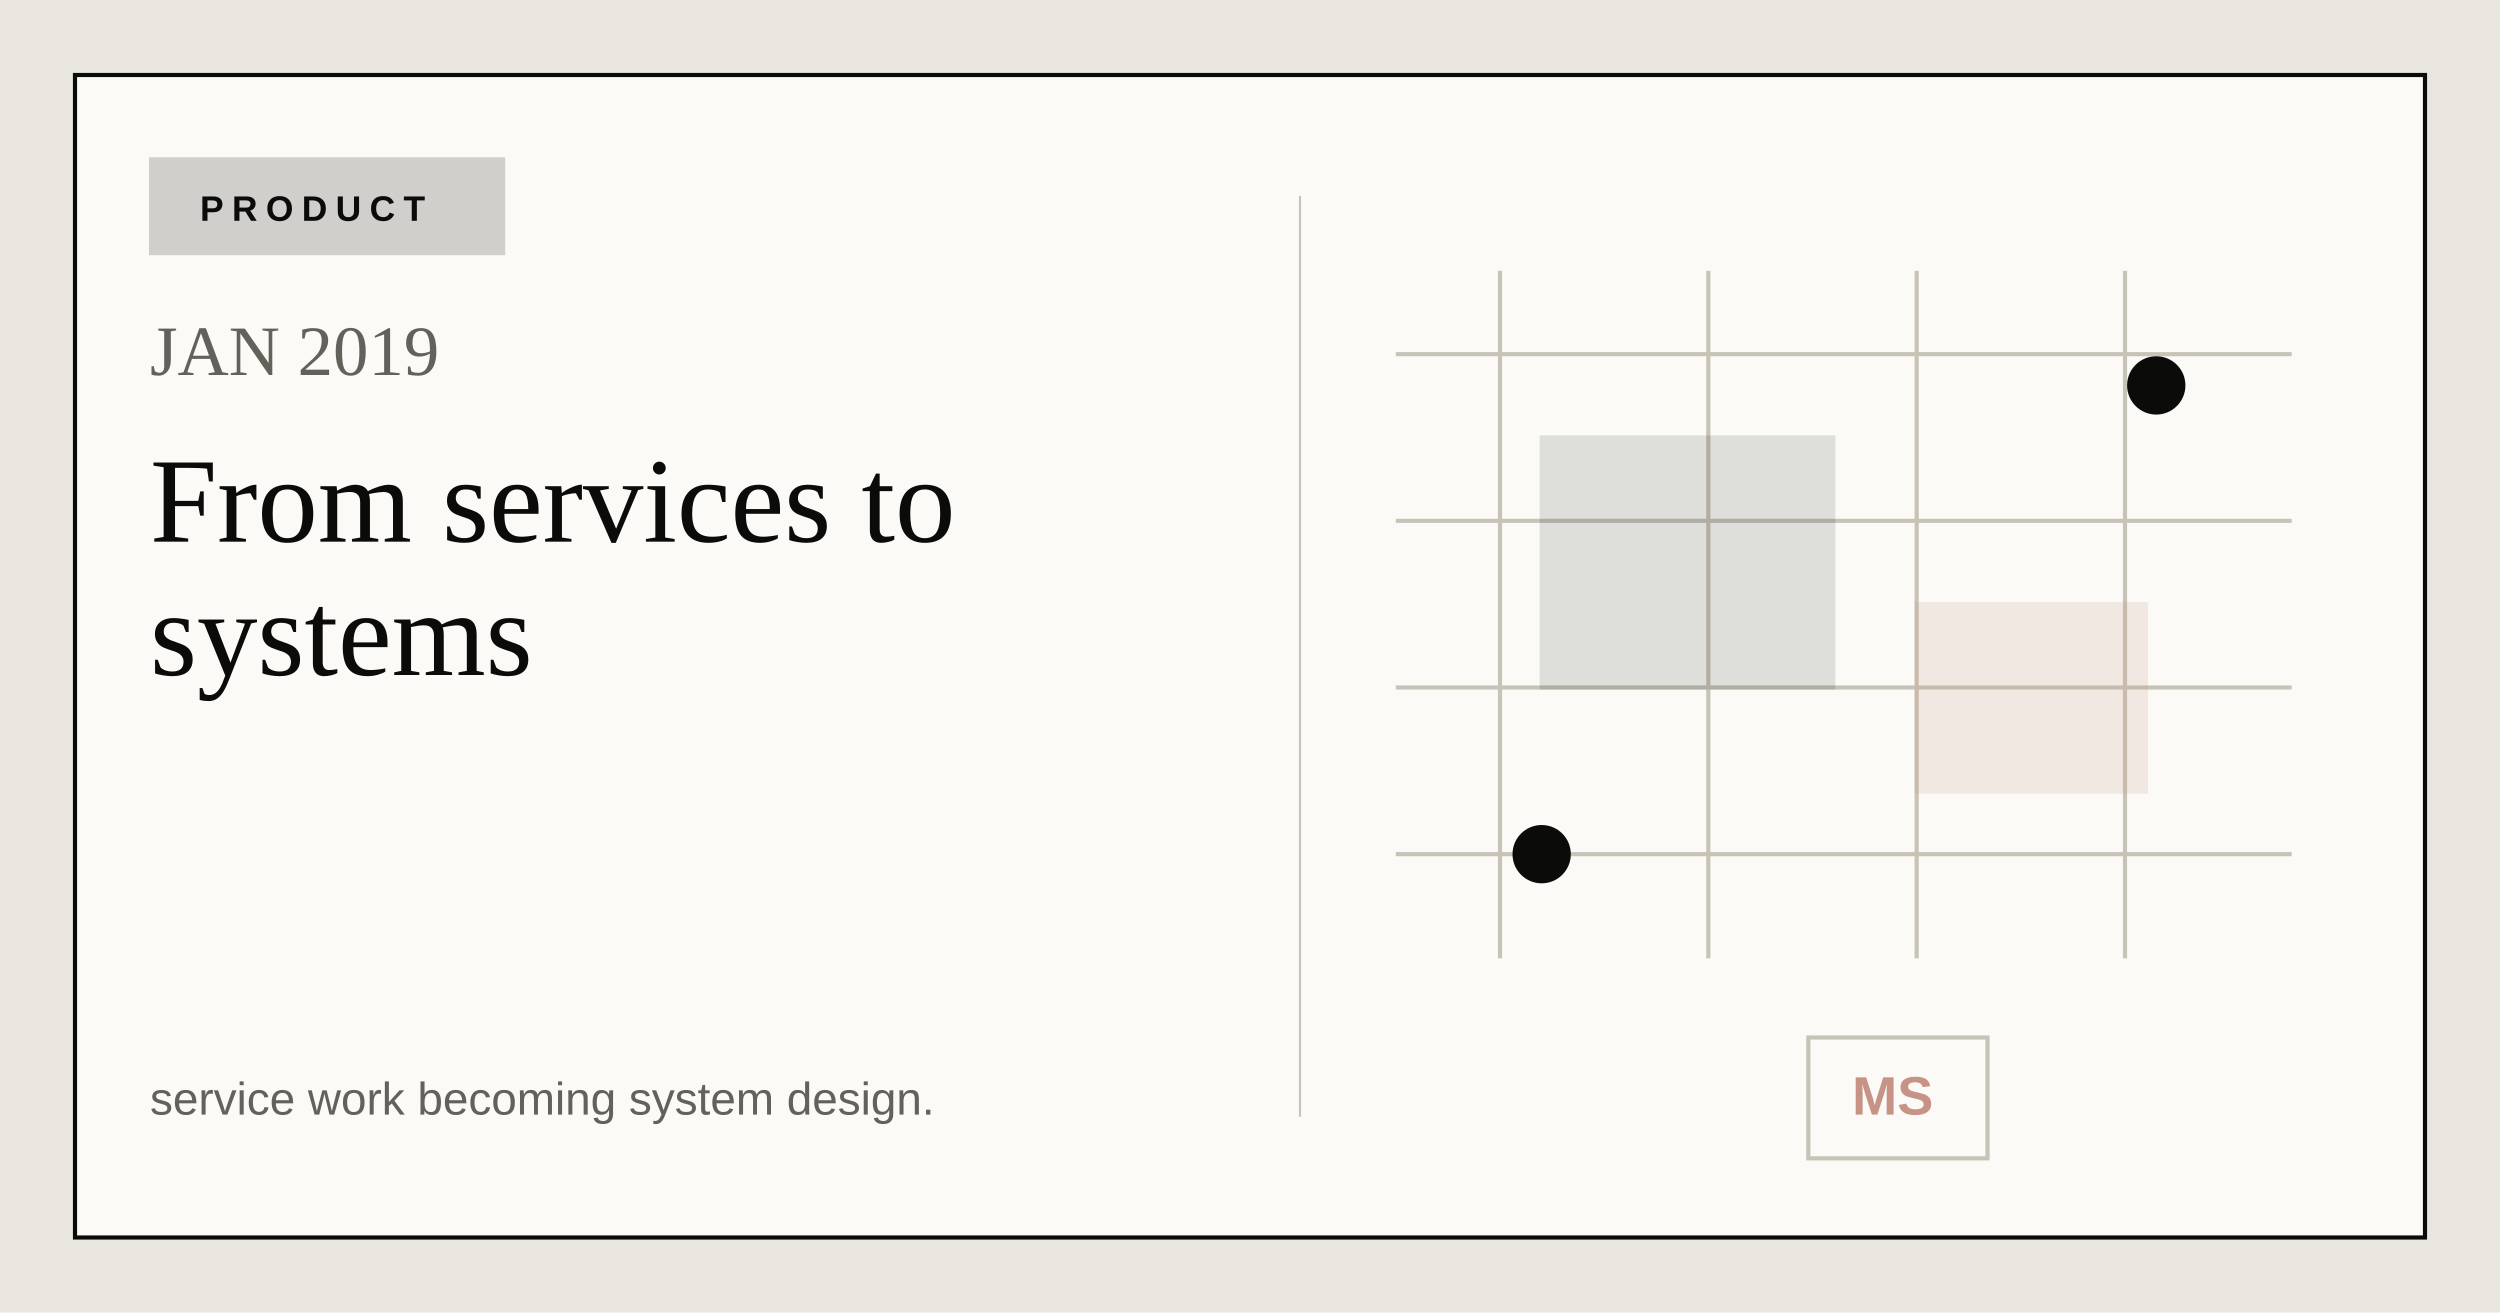
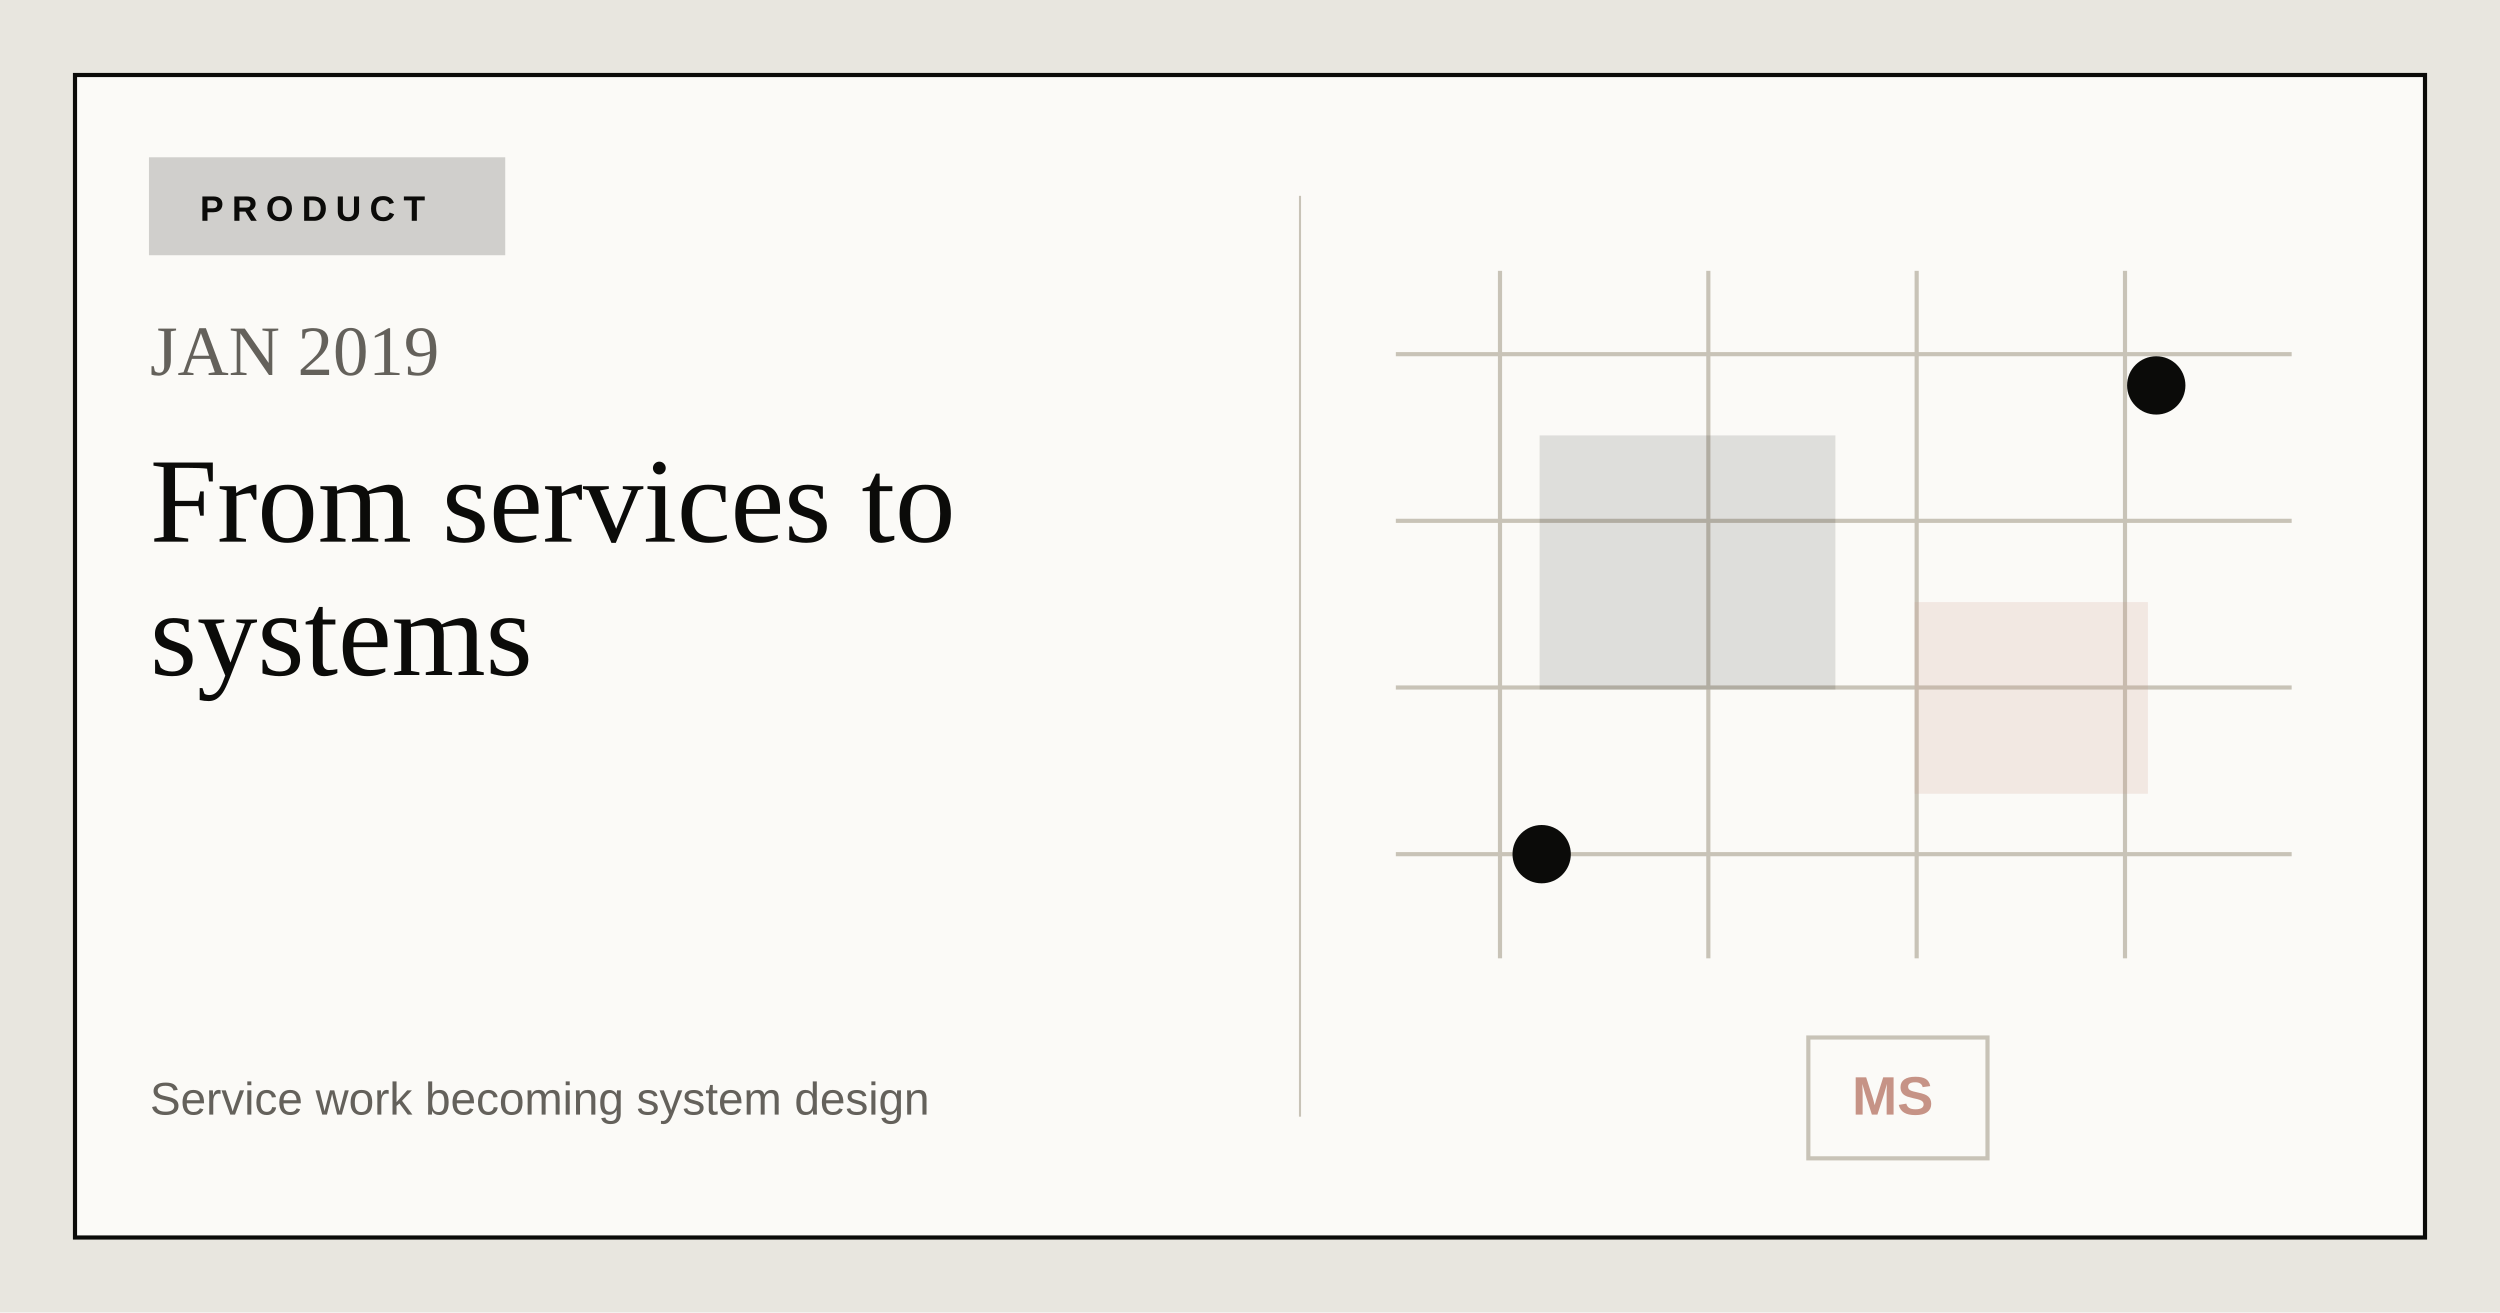
<svg xmlns="http://www.w3.org/2000/svg" width="1200" height="630" viewBox="0 0 1200 630" role="img" aria-labelledby="title desc">
  <rect width="1200" height="630" fill="#e8e6df" />
  <rect x="36" y="36" width="1128" height="558" fill="#fbfaf7" stroke="#0b0b09" stroke-width="2" />
  <rect x="72" y="76" width="170" height="46" fill="#0b0b09" opacity="0.18" stroke="#0b0b09" stroke-width="1" />
  <text x="96" y="106" font-family="Arial, Helvetica, sans-serif" font-size="17" font-weight="700" letter-spacing="4" fill="#0b0b09">PRODUCT</text>
  <text x="72" y="180" font-family="Georgia, 'Times New Roman', serif" font-size="34" fill="#64615b">JAN 2019</text>
  <text x="72" y="260" font-family="Georgia, 'Times New Roman', serif" font-size="58" font-weight="500" fill="#0b0b09">From services to</text>
  <text x="72" y="324" font-family="Georgia, 'Times New Roman', serif" font-size="58" font-weight="500" fill="#0b0b09">systems</text>
-   <text x="72" y="535" font-family="Arial, Helvetica, sans-serif" font-size="22" fill="#64615b">service work becoming system design.</text>
+   <text x="72" y="535" font-family="Arial, Helvetica, sans-serif" font-size="22" fill="#64615b">Service work becoming system design</text>
  <path d="M670 170 H1100 M670 250 H1100 M670 330 H1100 M670 410 H1100 M720 130 V460 M820 130 V460 M920 130 V460 M1020 130 V460" stroke="#c8c3b7" stroke-width="2" />
  <rect x="740" y="210" width="140" height="120" fill="#0b0b09" opacity="0.12" stroke="#0b0b09" stroke-width="2" />
  <rect x="920" y="290" width="110" height="90" fill="#c69386" opacity="0.18" stroke="#c69386" stroke-width="2" />
  <circle cx="740" cy="410" r="14" fill="#0b0b09" />
  <circle cx="1035" cy="185" r="14" fill="#0b0b09" />
  <line x1="624" y1="94" x2="624" y2="536" stroke="#c8c3b7" stroke-width="1" />
  <rect x="868" y="498" width="86" height="58" fill="#fbfaf7" stroke="#c8c3b7" stroke-width="2" />
  <text x="889" y="535" font-family="Arial, Helvetica, sans-serif" font-size="26" font-weight="700" fill="#c69386">MS</text>
</svg>
